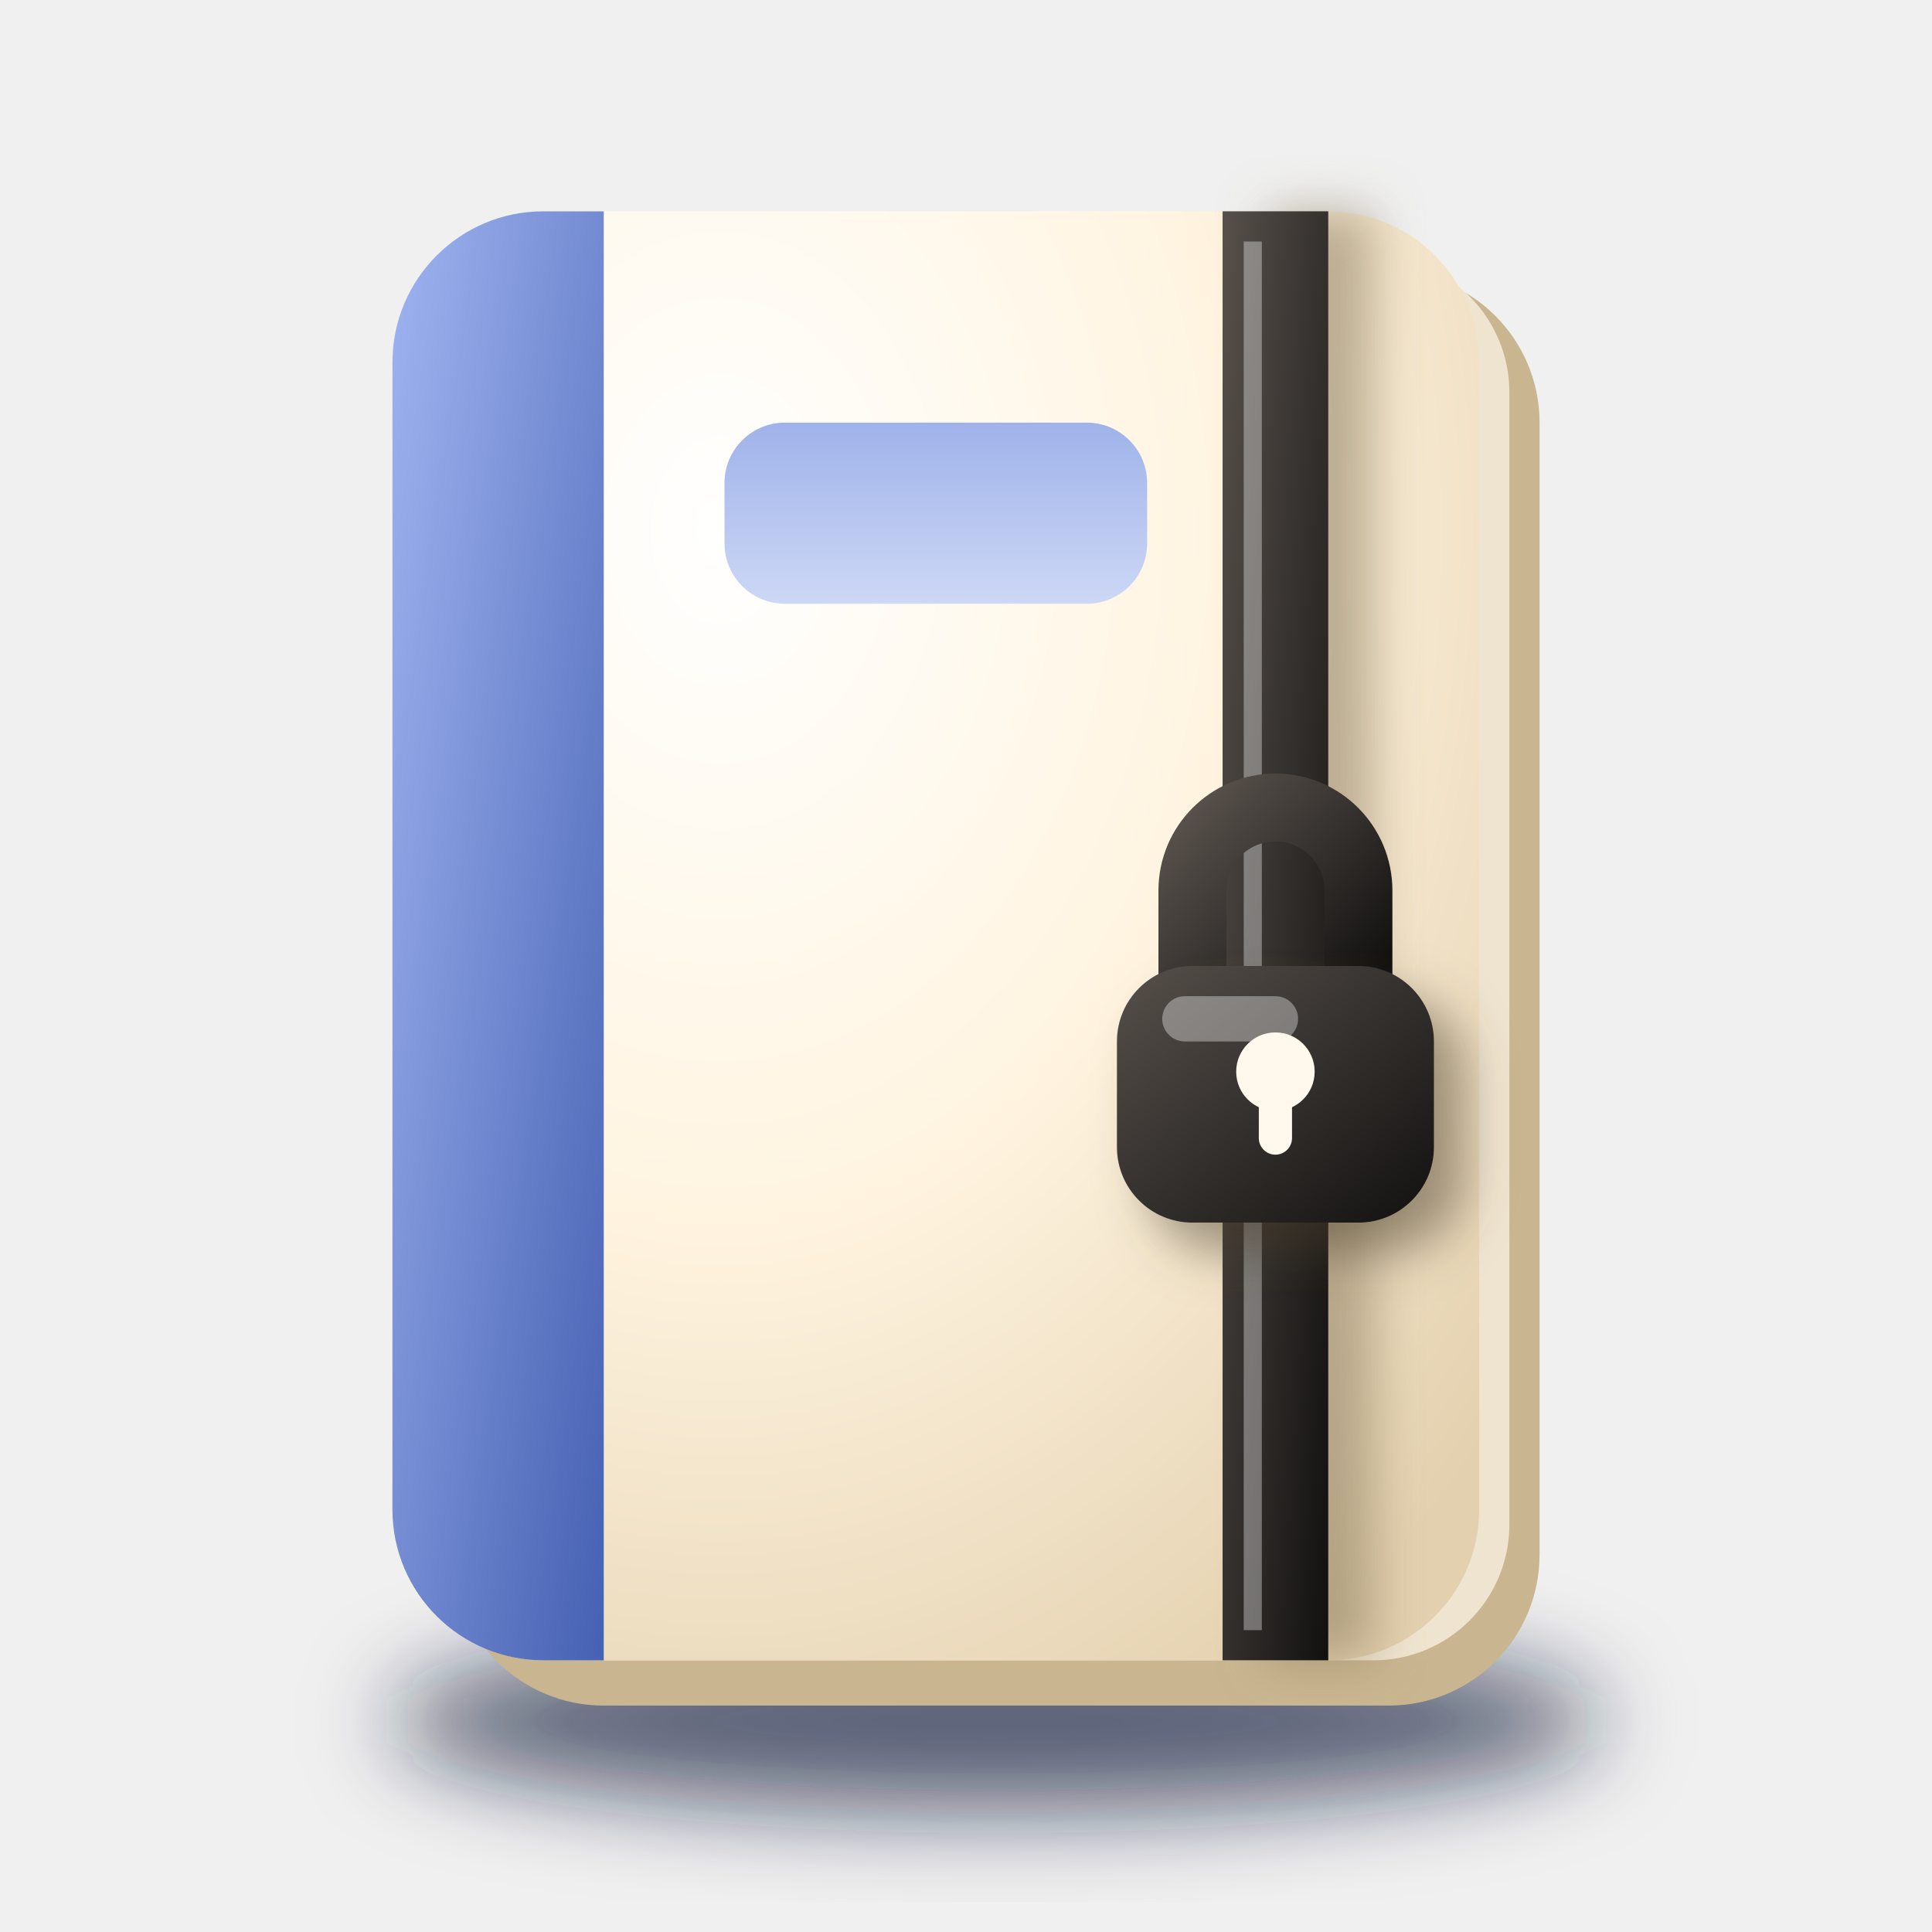
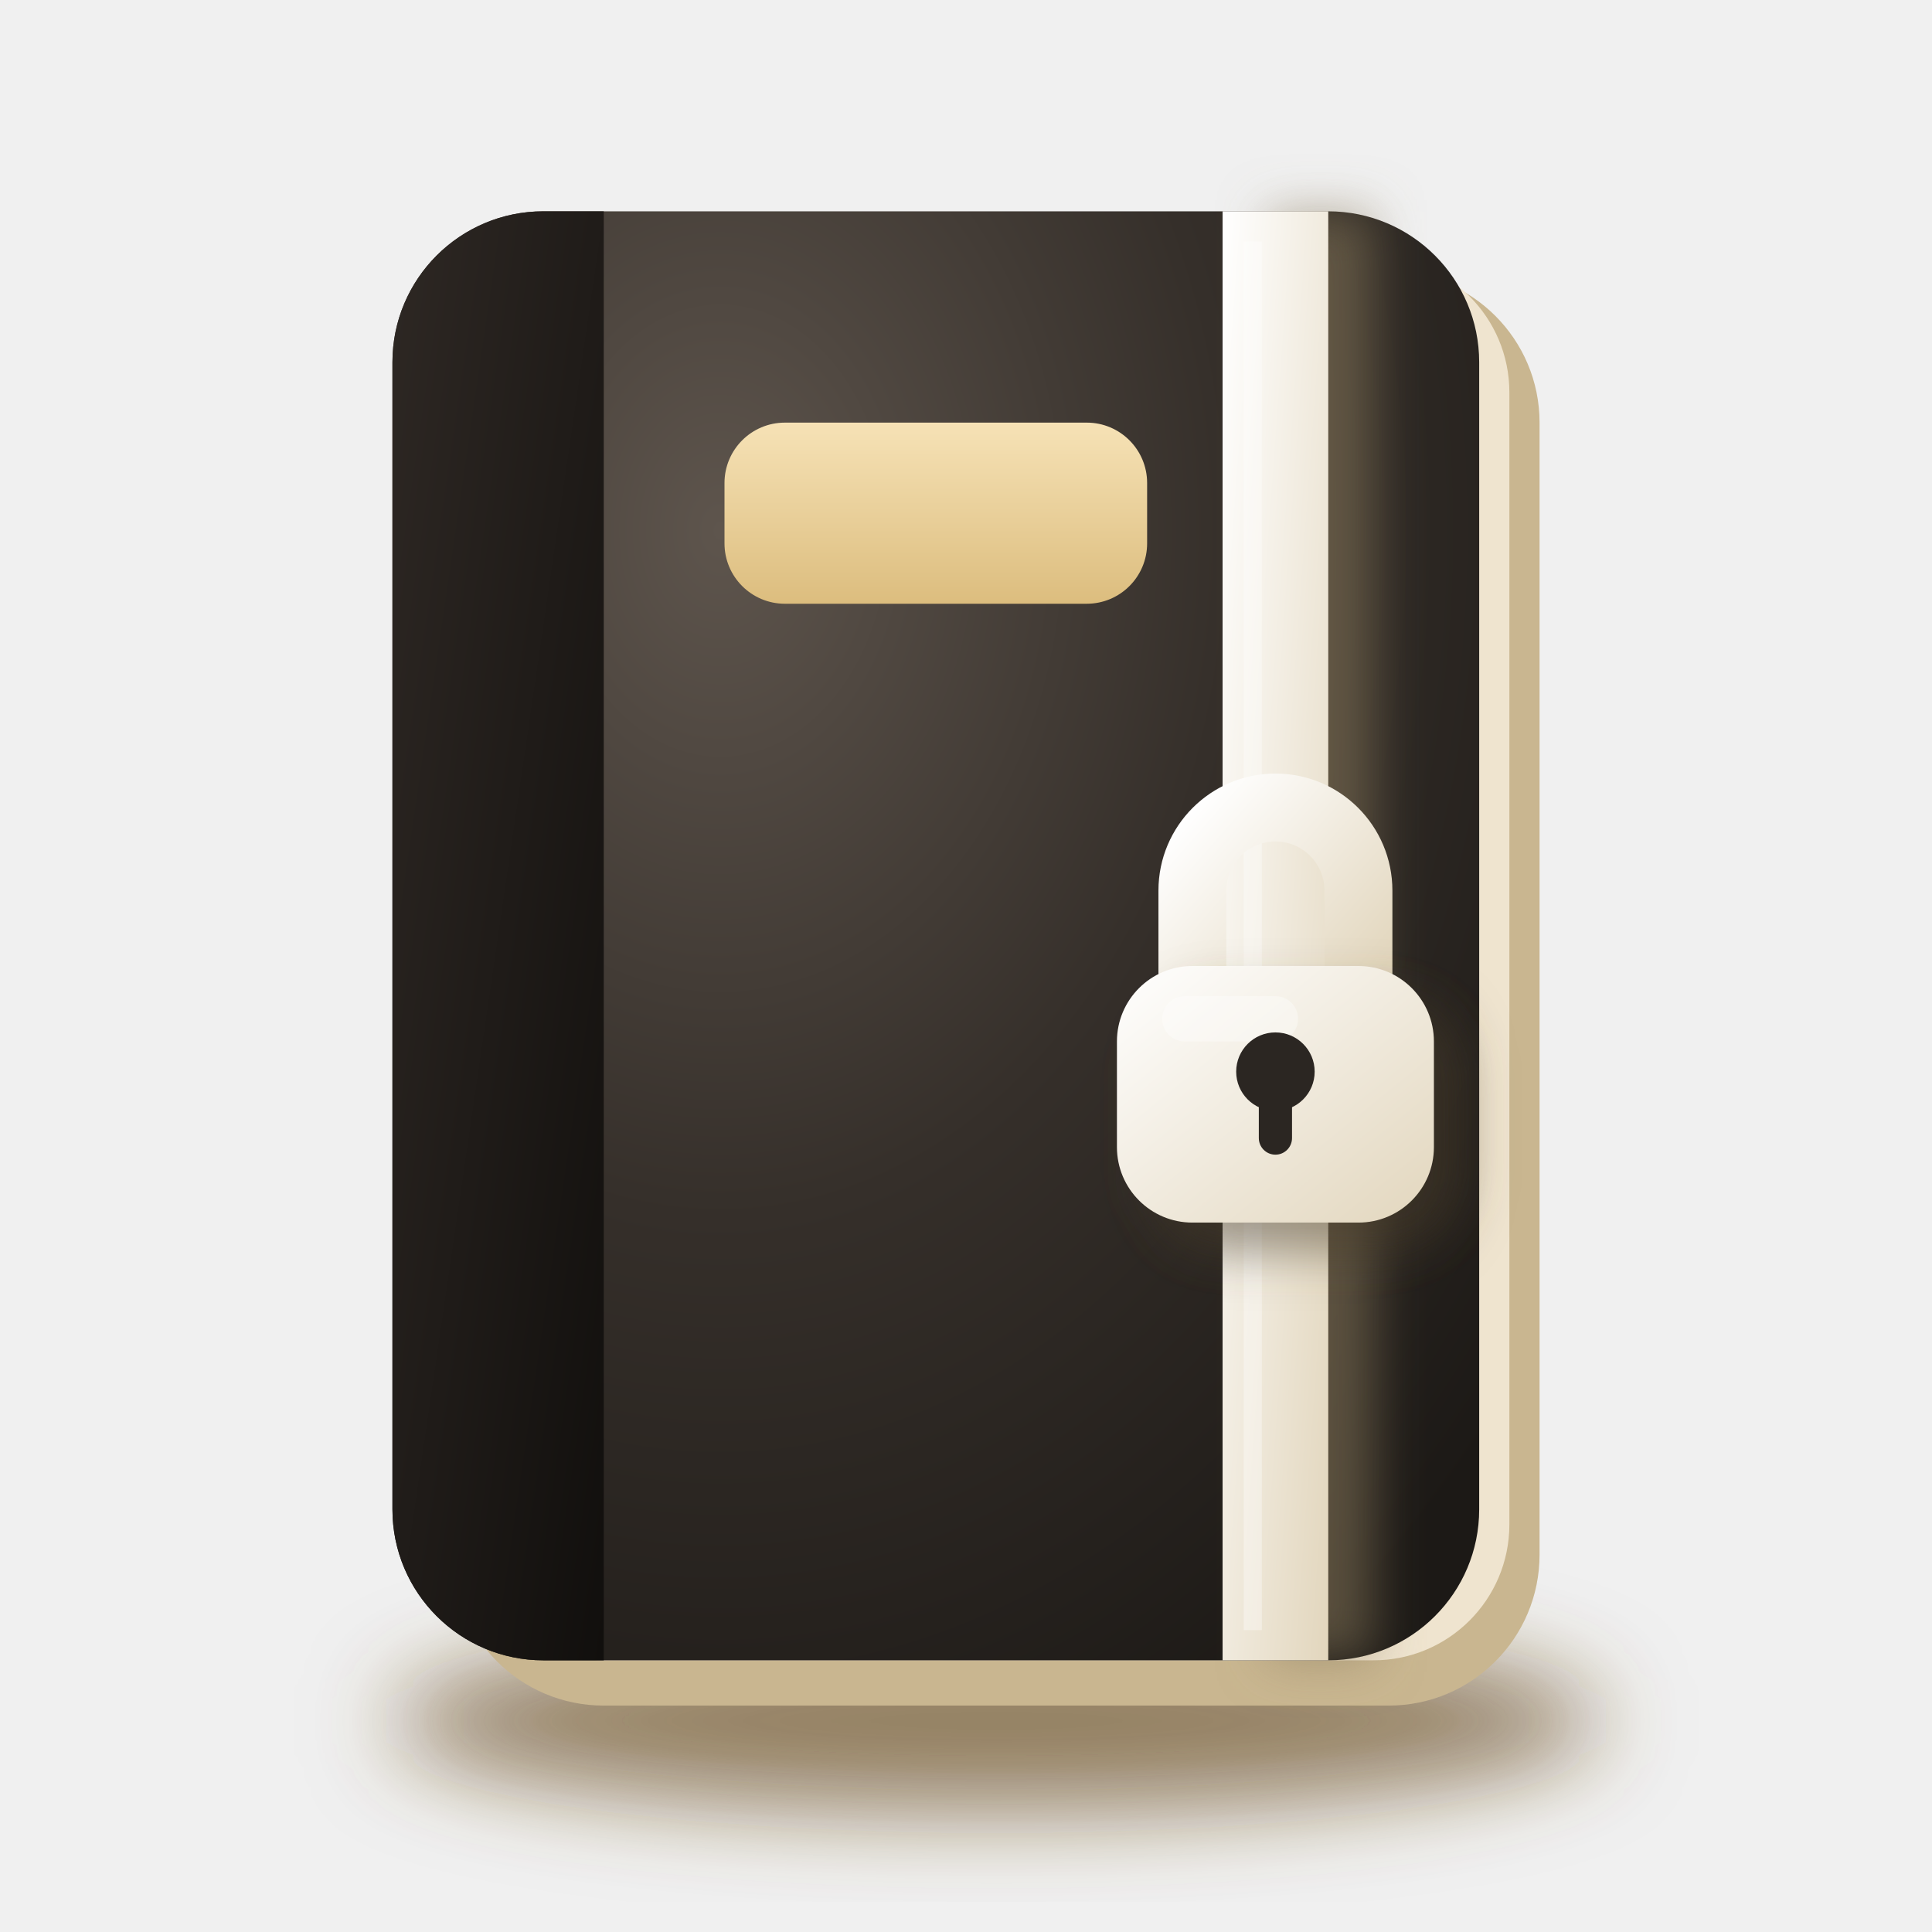
<svg xmlns="http://www.w3.org/2000/svg" viewBox="0 0 128 128">
  <defs>
    <radialGradient id="ledger-3d-cover" cx=".3" cy=".22" r=".95">
-       <stop offset="0" stop-color="#ffffff" />
-       <stop offset=".5" stop-color="#fff4e0" />
-       <stop offset="1" stop-color="#e3d0ae" />
+       <stop offset="0" stop-color="#5e554d" />
+       <stop offset=".5" stop-color="#352f2a" />
+       <stop offset="1" stop-color="#1c1916" />
    </radialGradient>
    <linearGradient id="ledger-3d-spine" x1="0" y1="0" x2="1" y2="1">
-       <stop offset="0" stop-color="#9fb4f0" />
-       <stop offset="1" stop-color="#4661b3" />
+       <stop offset="0" stop-color="#2e2824" />
+       <stop offset="1" stop-color="#110f0d" />
    </linearGradient>
    <linearGradient id="ledger-3d-ink" x1="0" y1="0" x2="1" y2="1">
-       <stop offset="0" stop-color="#57504b" />
-       <stop offset="1" stop-color="#121110" />
+       <stop offset="0" stop-color="#ffffff" />
+       <stop offset="1" stop-color="#e2d6bd" />
    </linearGradient>
    <linearGradient id="ledger-3d-label" x1="0" y1="0" x2="0" y2="1">
-       <stop offset="0" stop-color="#9fb2ea" />
-       <stop offset="1" stop-color="#cdd8f5" />
+       <stop offset="0" stop-color="#f6e2b6" />
+       <stop offset="1" stop-color="#dcbd7e" />
    </linearGradient>
    <filter id="ledger-3d-blur" x="-50%" y="-50%" width="200%" height="200%">
      <feGaussianBlur stdDeviation="3" />
    </filter>
    <filter id="ledger-3d-soft" x="-50%" y="-50%" width="200%" height="200%">
      <feGaussianBlur stdDeviation="1.6" />
    </filter>
  </defs>
-   <ellipse cx="66" cy="114" rx="40" ry="6" fill="#0d1838" opacity=".65" filter="url(#ledger-3d-blur)" />
+   <ellipse cx="66" cy="114" rx="40" ry="6" fill="#634413" opacity=".65" filter="url(#ledger-3d-blur)" />
  <rect x="30" y="18" width="72" height="95" rx="10" fill="#c9b690" />
  <rect x="31" y="17" width="69" height="93" rx="9" fill="#efe4cf" />
  <rect x="26" y="14" width="72" height="96" rx="10" fill="url(#ledger-3d-cover)" />
  <path d="M36 14 H40 V110 H36 A10 10 0 0 1 26 100 V24 A10 10 0 0 1 36 14 Z" fill="url(#ledger-3d-spine)" />
-   <path d="M31 24 V96" stroke="#ffffff" stroke-width="2.5" stroke-linecap="round" opacity=".5" filter="url(#ledger-3d-soft)" />
+   <path d="M31 24 V96" stroke="#ffffff" stroke-width="2.5" stroke-linecap="round" opacity=".2" filter="url(#ledger-3d-soft)" />
  <rect x="48" y="28" width="28" height="12" rx="4" fill="url(#ledger-3d-label)" />
-   <path d="M46 22 H70" stroke="#ffffff" stroke-width="4" stroke-linecap="round" opacity=".8" filter="url(#ledger-3d-soft)" />
+   <path d="M46 22 H70" stroke="#ffffff" stroke-width="4" stroke-linecap="round" opacity=".25" filter="url(#ledger-3d-soft)" />
  <rect x="84" y="14" width="7" height="96" fill="#8a7a5c" opacity=".55" filter="url(#ledger-3d-soft)" />
  <rect x="81" y="14" width="7" height="96" fill="url(#ledger-3d-ink)" />
  <path d="M83 16 V108" stroke="#ffffff" stroke-width="1.2" opacity=".35" />
  <path d="M79 66 V59 A5.5 5.5 0 0 1 90 59 V66" fill="none" stroke="url(#ledger-3d-ink)" stroke-width="4.5" stroke-linecap="round" />
  <rect x="76" y="66" width="21" height="17" rx="5" fill="#4a3e2a" opacity=".5" filter="url(#ledger-3d-soft)" />
  <rect x="74" y="64" width="21" height="17" rx="5" fill="url(#ledger-3d-ink)" />
  <rect x="77" y="66" width="9" height="3" rx="1.5" fill="#ffffff" opacity=".35" />
-   <circle cx="84.5" cy="71" r="2.6" fill="#fff8ec" />
-   <rect x="83.4" y="71" width="2.2" height="5.5" rx="1.1" fill="#fff8ec" />
+   <circle cx="84.5" cy="71" r="2.6" fill="#2b2622" />
+   <rect x="83.4" y="71" width="2.2" height="5.5" rx="1.1" fill="#2b2622" />
</svg>
